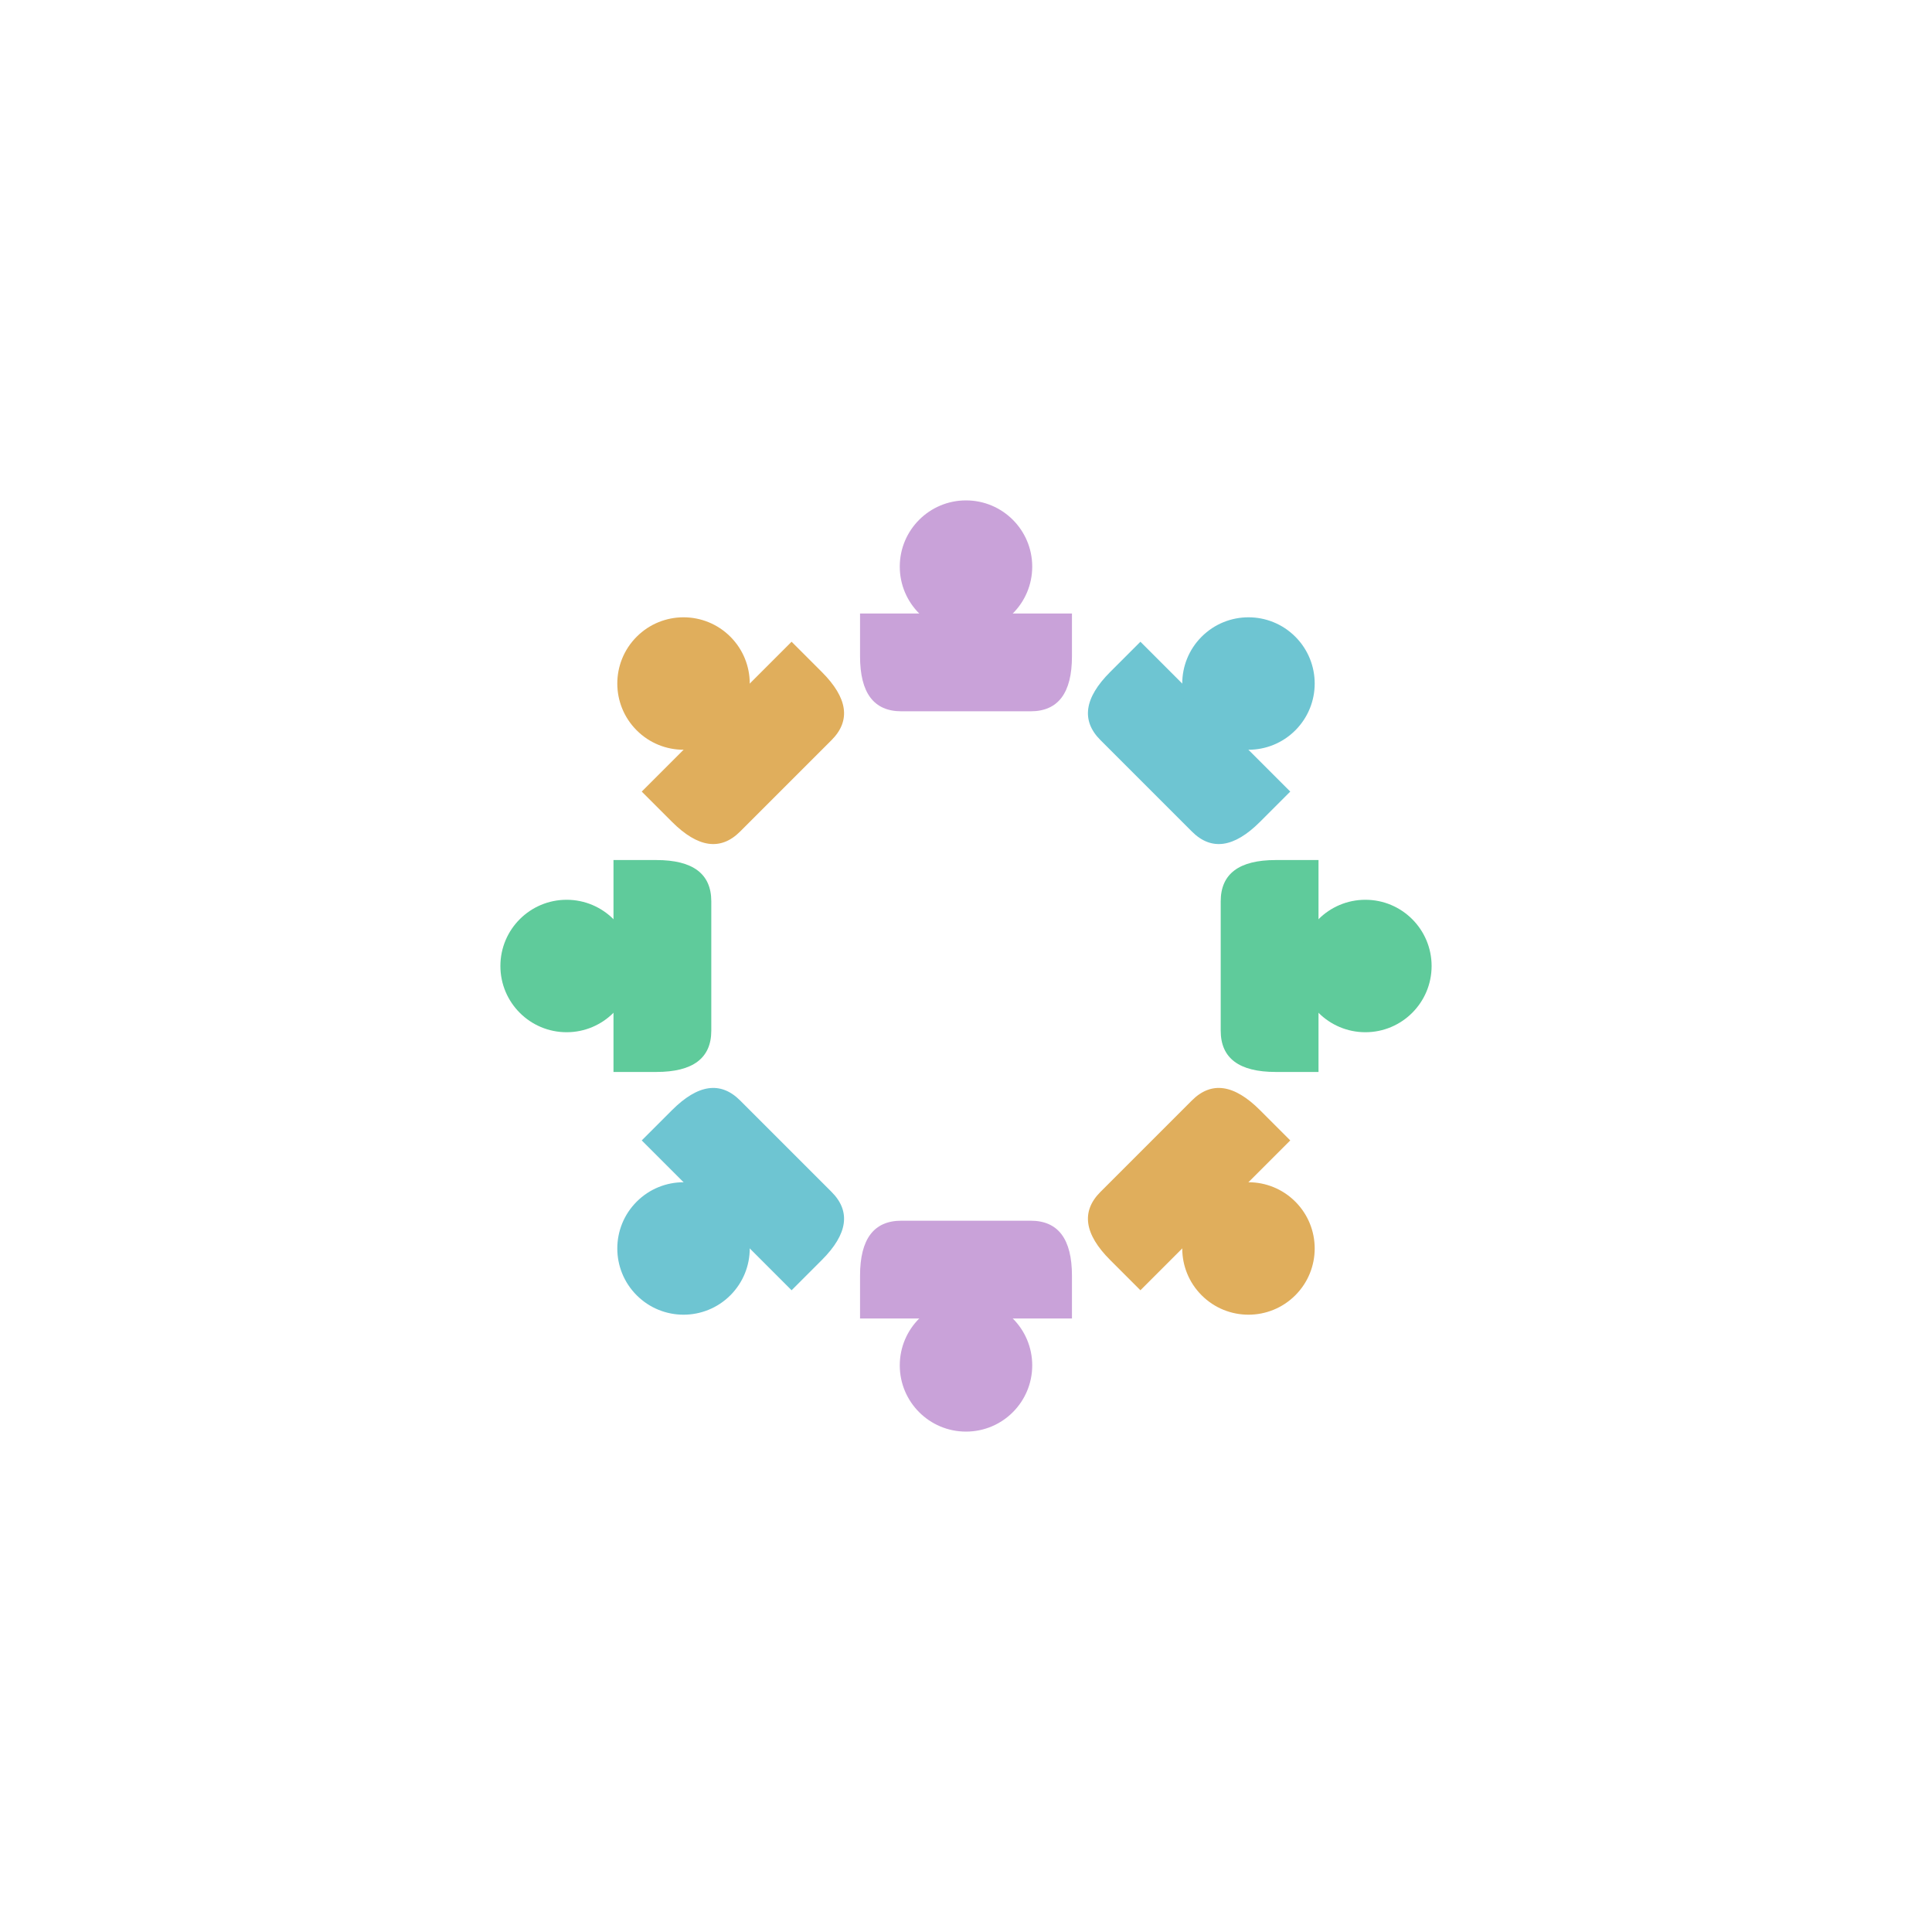
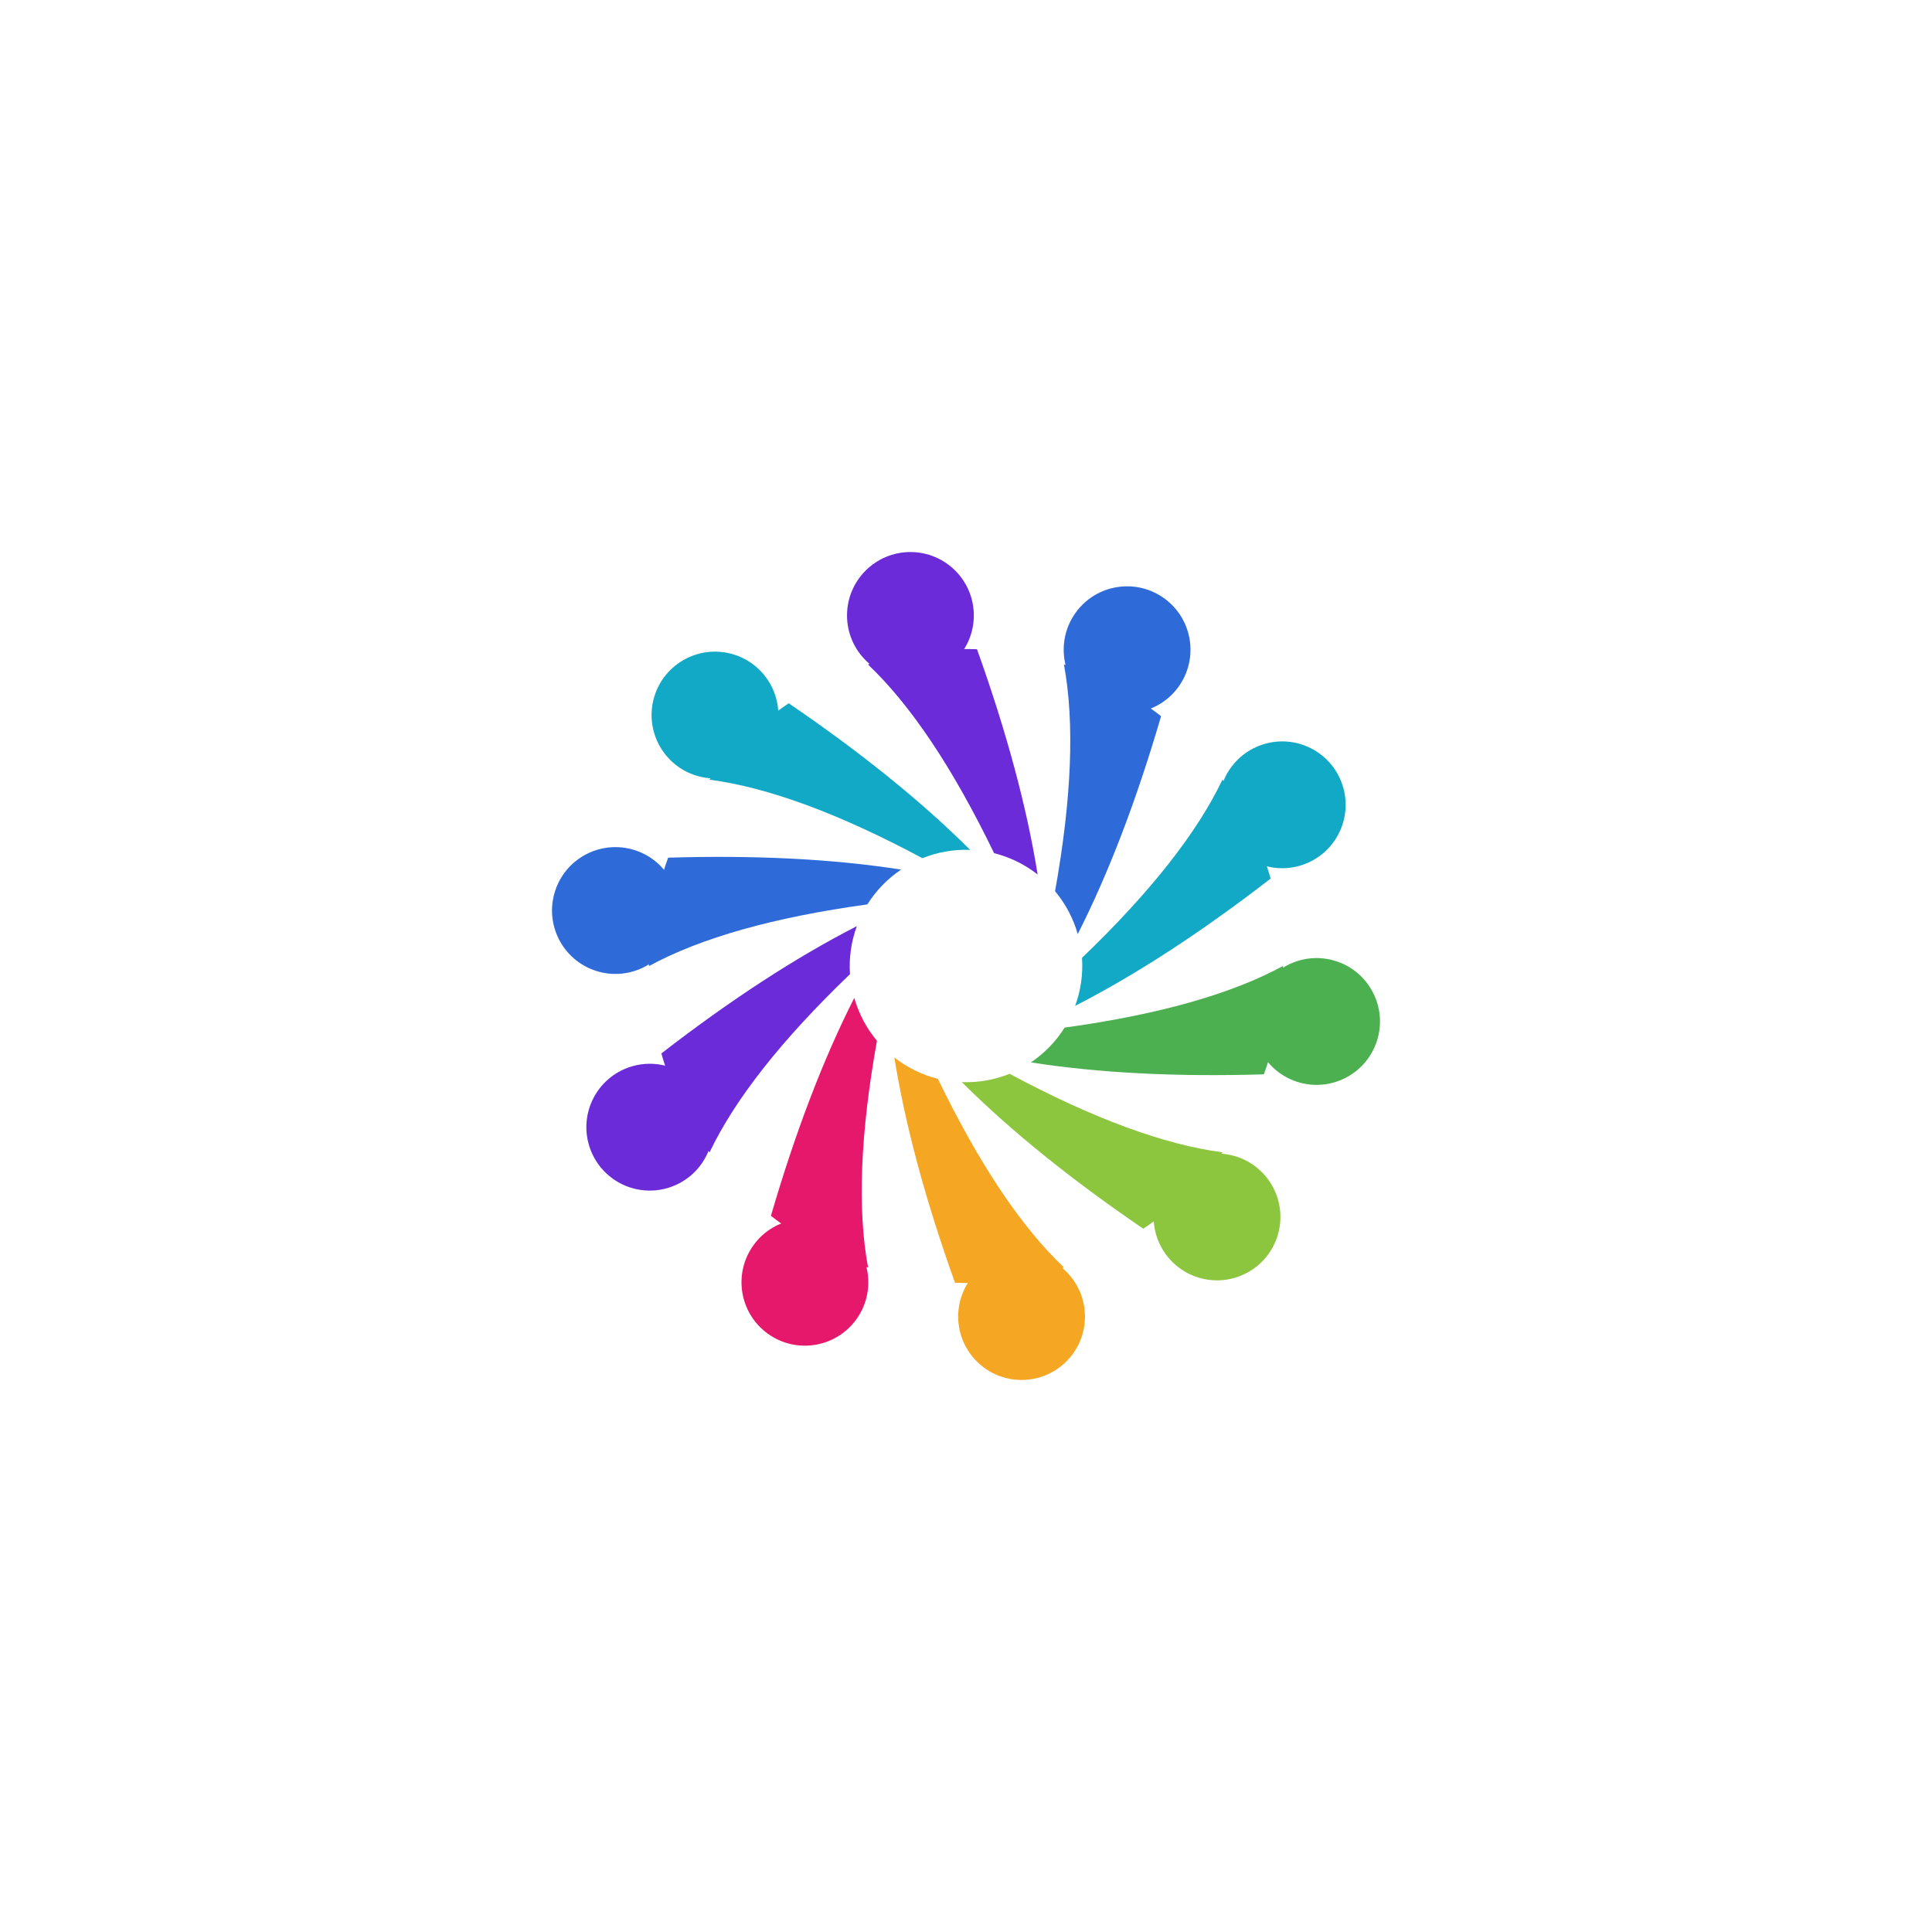
<svg xmlns="http://www.w3.org/2000/svg" width="512" height="512" viewBox="0 0 512 512" fill="none">
-   <g transform="translate(256 256) scale(5.4) translate(-32 -32)">
-     <g transform="translate(32.00 17.00) rotate(-180.0)" fill="#C9A2D9">
-       <path class="body" d="M -3.172 -2.5 L 3.172 -2.5 Q 5.2 -2.5 5.2 0.2 L 5.2 2.3 L -5.2 2.3 L -5.2 0.2 Q -5.2 -2.5 -3.172 -2.5 Z" />
-       <circle class="head" cy="4.6" r="3.25" />
+   <g transform="translate(256 256) scale(5.6) translate(-32 -32)">
+     <g transform="rotate(0 32 32)" fill="#6C2BD9">
+       <path d="M 27.36 17.73 A 15 15 0 0 1 32.52 17.01 Q 34.62 22.87 35.39 27.67 A 5.5 5.5 0 0 0 33.33 26.66 Q 30.40 20.61 27.36 17.73 Z" />
+       <circle cx="29.37" cy="15.41" r="3" />
    </g>
-     <g transform="translate(42.61 21.39) rotate(-135.0)" fill="#6EC5D2">
-       <path class="body" d="M -3.172 -2.5 L 3.172 -2.5 Q 5.2 -2.5 5.2 0.2 L 5.2 2.3 L -5.2 2.3 L -5.2 0.2 Q -5.2 -2.5 -3.172 -2.5 Z" />
-       <circle class="head" cy="4.6" r="3.25" />
+     <g transform="rotate(36 32 32)" fill="#2F6BD8">
+       <path d="M 27.36 17.73 A 15 15 0 0 1 32.52 17.01 Q 34.62 22.87 35.39 27.67 A 5.5 5.5 0 0 0 33.33 26.66 Q 30.40 20.61 27.36 17.73 Z" />
+       <circle cx="29.37" cy="15.41" r="3" />
    </g>
-     <g transform="translate(47.00 32.00) rotate(-90.0)" fill="#5FCB9B">
-       <path class="body" d="M -3.172 -2.5 L 3.172 -2.5 Q 5.2 -2.5 5.2 0.2 L 5.2 2.3 L -5.2 2.3 L -5.2 0.2 Q -5.2 -2.5 -3.172 -2.5 Z" />
-       <circle class="head" cy="4.6" r="3.25" />
+     <g transform="rotate(72 32 32)" fill="#12A9C6">
+       <path d="M 27.36 17.73 A 15 15 0 0 1 32.52 17.01 Q 34.62 22.87 35.39 27.67 A 5.5 5.5 0 0 0 33.33 26.66 Q 30.40 20.61 27.36 17.73 Z" />
+       <circle cx="29.37" cy="15.41" r="3" />
    </g>
-     <g transform="translate(42.61 42.61) rotate(-45.0)" fill="#E0AE5C">
-       <path class="body" d="M -3.172 -2.5 L 3.172 -2.5 Q 5.2 -2.5 5.2 0.2 L 5.2 2.3 L -5.2 2.3 L -5.2 0.2 Q -5.2 -2.5 -3.172 -2.5 Z" />
-       <circle class="head" cy="4.6" r="3.25" />
+     <g transform="rotate(108 32 32)" fill="#4CAF50">
+       <path d="M 27.36 17.73 A 15 15 0 0 1 32.52 17.01 Q 34.62 22.87 35.39 27.67 A 5.5 5.5 0 0 0 33.33 26.66 Q 30.40 20.61 27.36 17.73 Z" />
+       <circle cx="29.37" cy="15.41" r="3" />
    </g>
-     <g transform="translate(32.00 47.00) rotate(0.0)" fill="#C9A2D9">
-       <path class="body" d="M -3.172 -2.5 L 3.172 -2.5 Q 5.2 -2.5 5.2 0.2 L 5.2 2.3 L -5.2 2.3 L -5.2 0.2 Q -5.2 -2.5 -3.172 -2.5 Z" />
-       <circle class="head" cy="4.6" r="3.25" />
+     <g transform="rotate(144 32 32)" fill="#8CC63F">
+       <path d="M 27.36 17.73 A 15 15 0 0 1 32.52 17.01 Q 34.62 22.87 35.39 27.67 A 5.5 5.5 0 0 0 33.33 26.66 Q 30.40 20.61 27.36 17.73 Z" />
+       <circle cx="29.37" cy="15.41" r="3" />
    </g>
-     <g transform="translate(21.39 42.61) rotate(45.0)" fill="#6EC5D2">
-       <path class="body" d="M -3.172 -2.5 L 3.172 -2.5 Q 5.2 -2.5 5.2 0.2 L 5.2 2.3 L -5.2 2.3 L -5.2 0.2 Q -5.2 -2.5 -3.172 -2.5 Z" />
-       <circle class="head" cy="4.6" r="3.25" />
+     <g transform="rotate(180 32 32)" fill="#F5A623">
+       <path d="M 27.36 17.73 A 15 15 0 0 1 32.52 17.01 Q 34.62 22.87 35.39 27.67 A 5.5 5.5 0 0 0 33.33 26.66 Q 30.40 20.61 27.36 17.73 Z" />
+       <circle cx="29.37" cy="15.41" r="3" />
    </g>
-     <g transform="translate(17.00 32.00) rotate(90.0)" fill="#5FCB9B">
-       <path class="body" d="M -3.172 -2.5 L 3.172 -2.5 Q 5.2 -2.5 5.2 0.2 L 5.2 2.3 L -5.2 2.3 L -5.2 0.2 Q -5.2 -2.5 -3.172 -2.5 Z" />
-       <circle class="head" cy="4.6" r="3.25" />
+     <g transform="rotate(216 32 32)" fill="#E6186C">
+       <path d="M 27.36 17.73 A 15 15 0 0 1 32.52 17.01 Q 34.62 22.87 35.39 27.67 A 5.5 5.5 0 0 0 33.33 26.66 Q 30.40 20.61 27.36 17.73 Z" />
+       <circle cx="29.37" cy="15.41" r="3" />
    </g>
-     <g transform="translate(21.39 21.39) rotate(135.0)" fill="#E0AE5C">
-       <path class="body" d="M -3.172 -2.5 L 3.172 -2.5 Q 5.2 -2.5 5.2 0.2 L 5.2 2.3 L -5.2 2.3 L -5.2 0.2 Q -5.2 -2.5 -3.172 -2.5 Z" />
-       <circle class="head" cy="4.6" r="3.25" />
+     <g transform="rotate(252 32 32)" fill="#6C2BD9">
+       <path d="M 27.36 17.73 A 15 15 0 0 1 32.52 17.01 Q 34.62 22.87 35.39 27.67 A 5.5 5.5 0 0 0 33.33 26.66 Q 30.40 20.61 27.36 17.73 Z" />
+       <circle cx="29.37" cy="15.41" r="3" />
+     </g>
+     <g transform="rotate(288 32 32)" fill="#2F6BD8">
+       <path d="M 27.36 17.73 A 15 15 0 0 1 32.52 17.01 Q 34.62 22.87 35.39 27.67 A 5.5 5.5 0 0 0 33.33 26.66 Q 30.40 20.61 27.36 17.73 Z" />
+       <circle cx="29.37" cy="15.41" r="3" />
+     </g>
+     <g transform="rotate(324 32 32)" fill="#12A9C6">
+       <path d="M 27.36 17.73 A 15 15 0 0 1 32.52 17.01 Q 34.62 22.87 35.39 27.67 A 5.5 5.5 0 0 0 33.33 26.66 Q 30.40 20.61 27.36 17.73 Z" />
+       <circle cx="29.37" cy="15.41" r="3" />
    </g>
  </g>
</svg>
